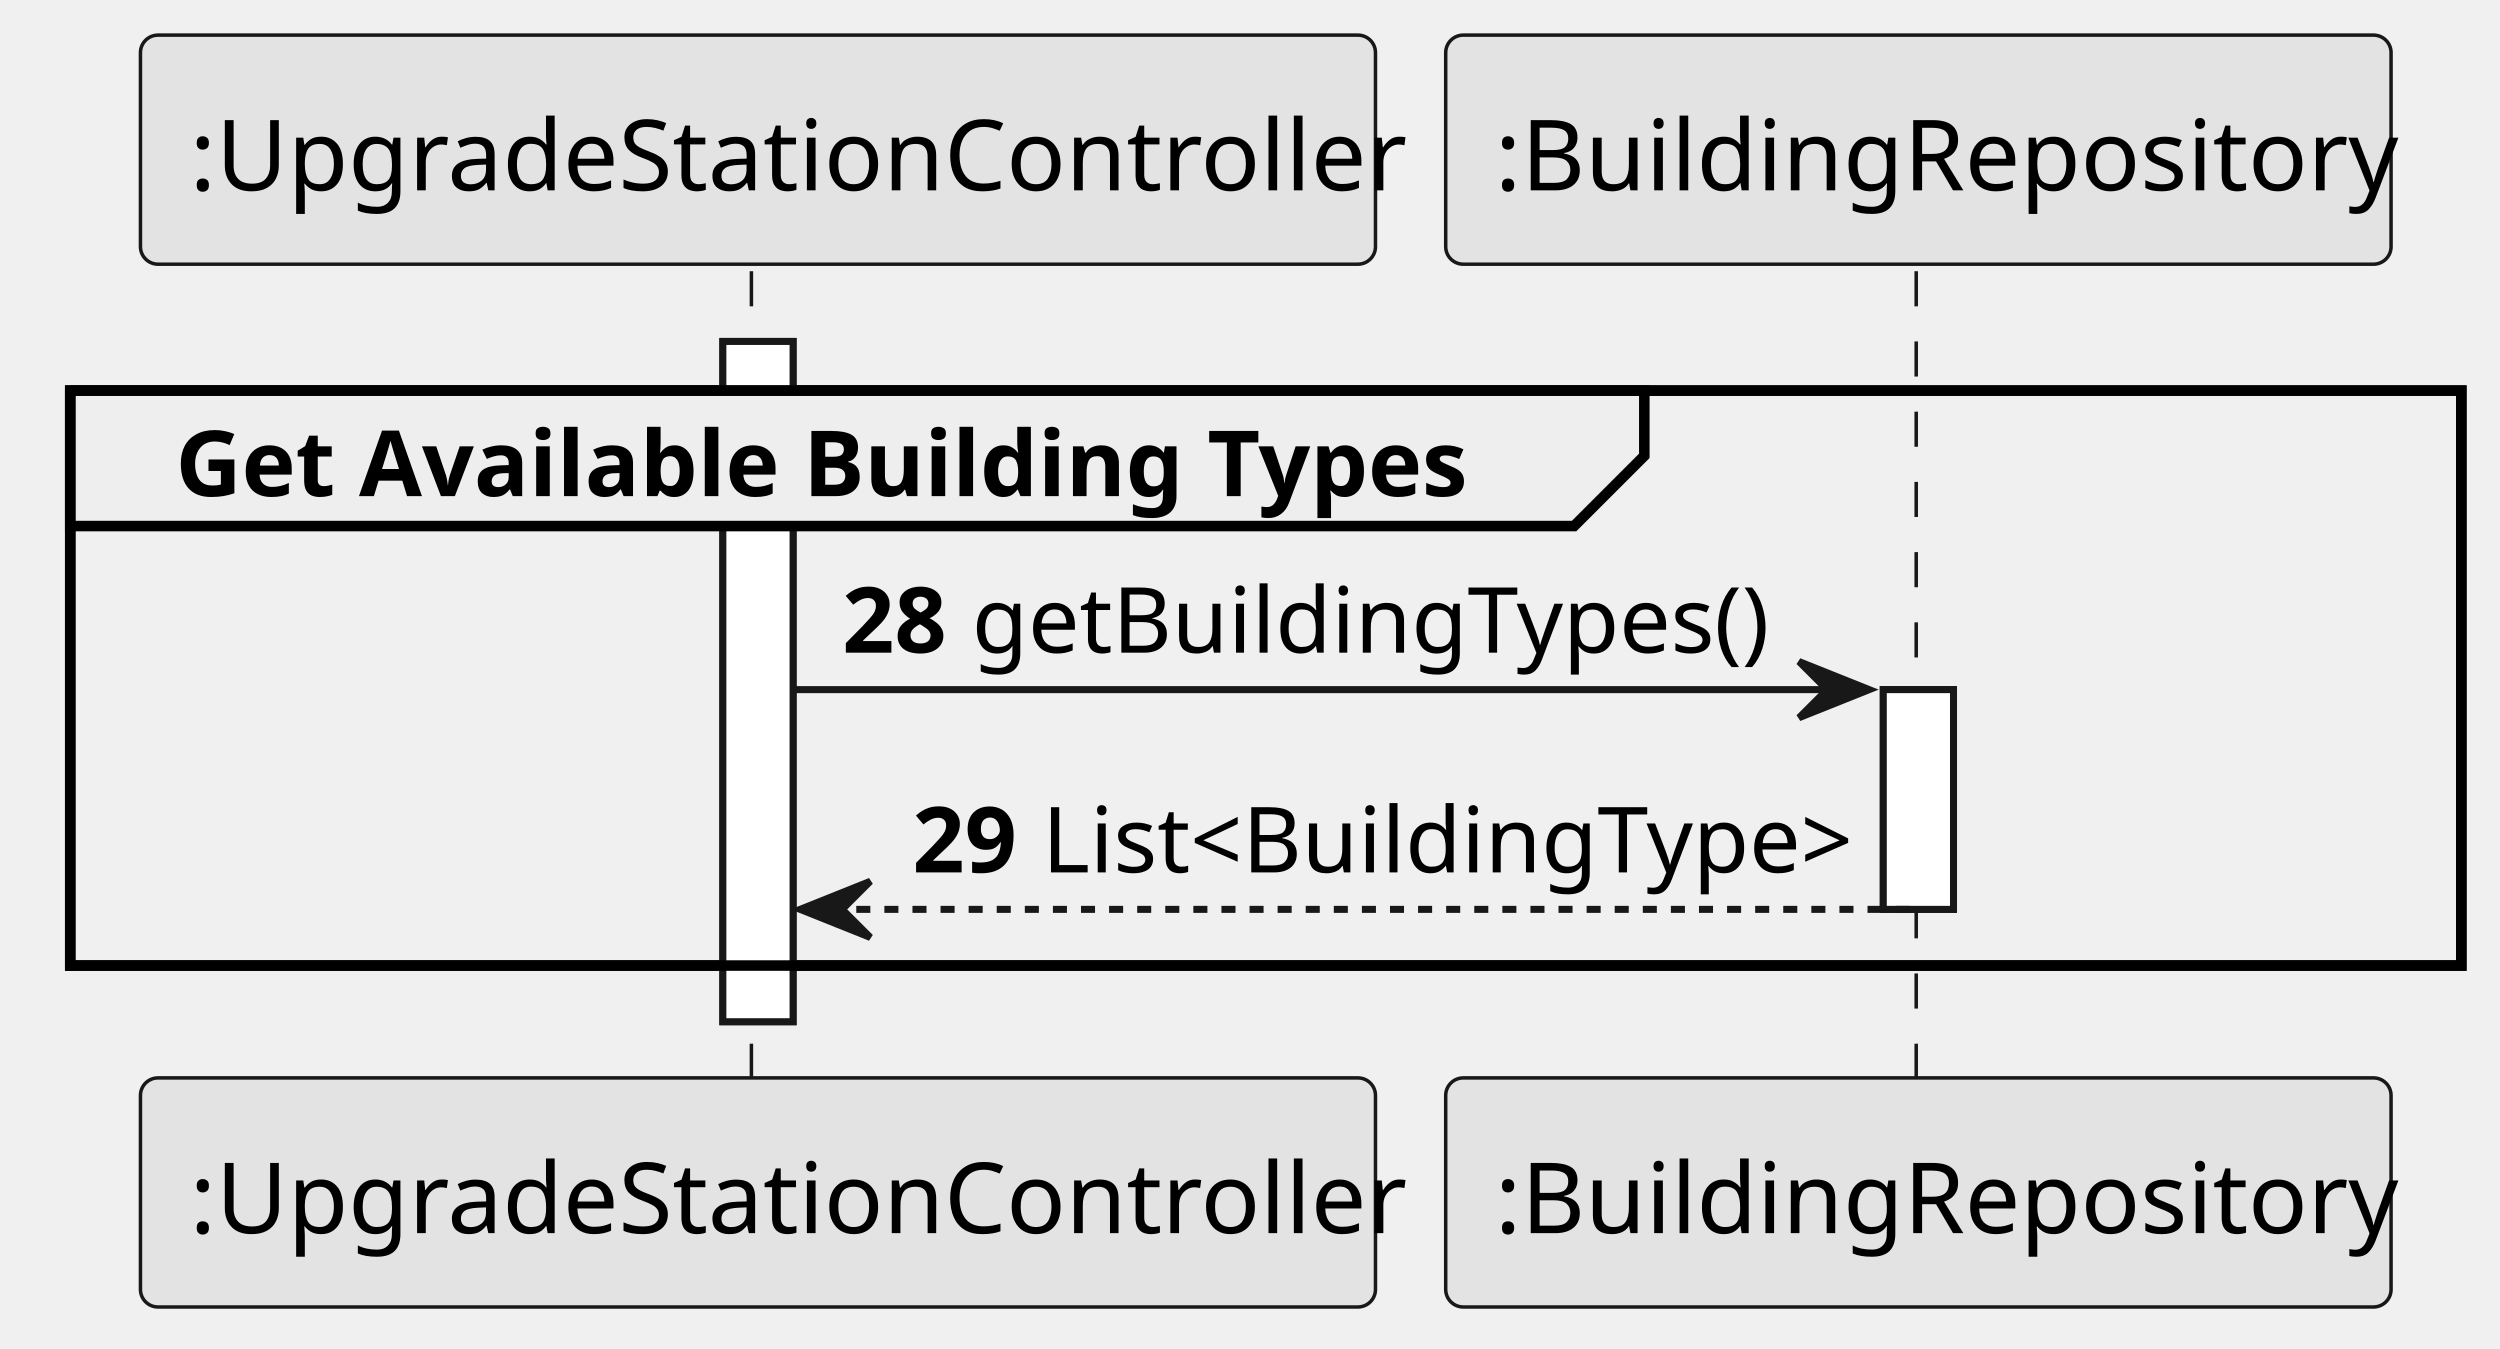
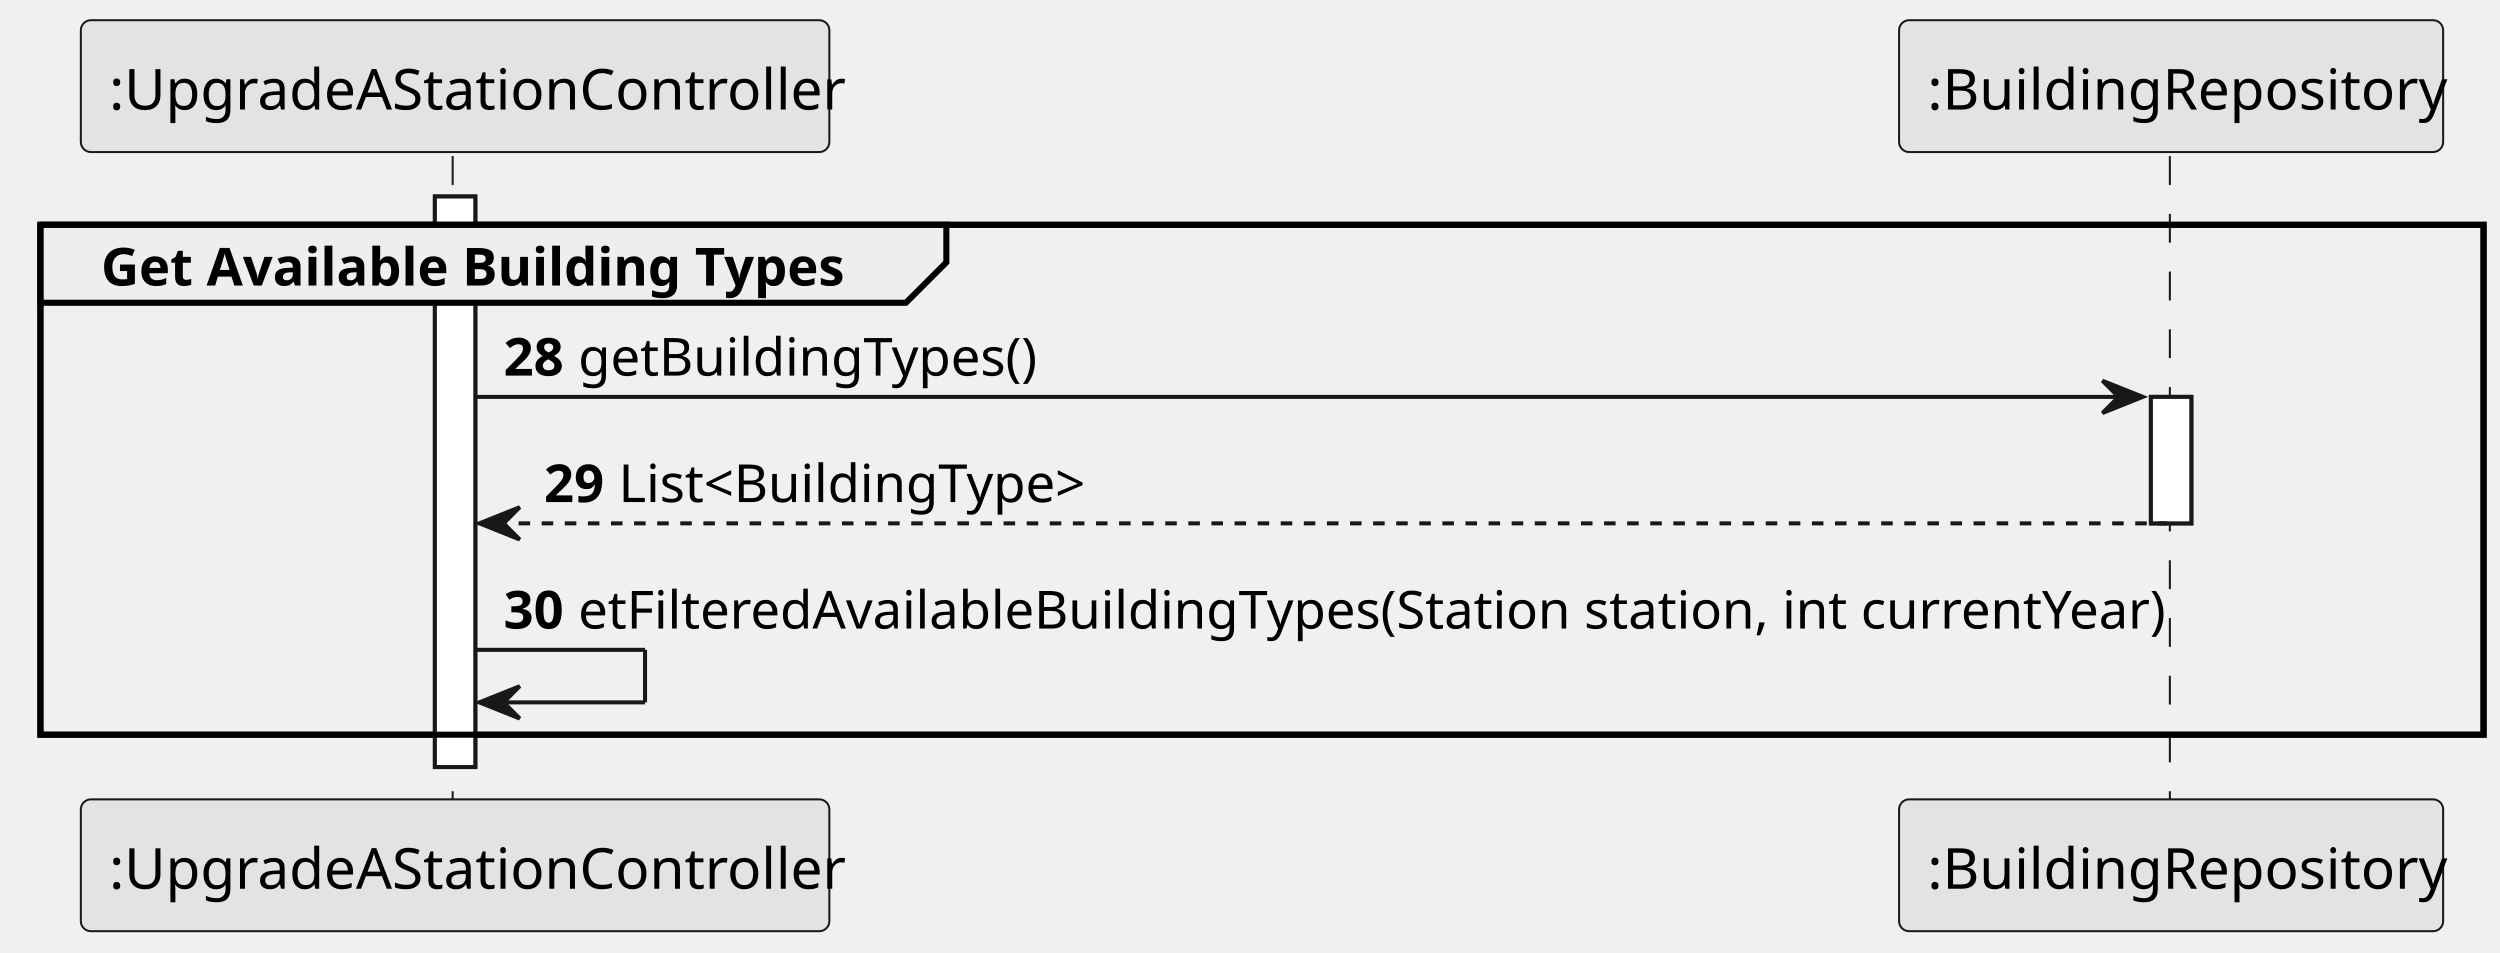
- <svg xmlns="http://www.w3.org/2000/svg" contentStyleType="text/css" height="192px" preserveAspectRatio="none" style="width:356px;height:192px;background:#FFFFFF;" version="1.1" viewBox="0 0 356 192" width="356px" zoomAndPan="magnify">
+ <svg xmlns="http://www.w3.org/2000/svg" contentStyleType="text/css" height="165.2px" preserveAspectRatio="none" style="width:433px;height:165px;background:#FFFFFF;" version="1.1" viewBox="0 0 433 165" width="434px" zoomAndPan="magnify">
  <defs />
  <g>
-     <rect fill="#FFFFFF" height="96.873" style="stroke:#181818;stroke-width:1.0;" width="10" x="102.934" y="48.621" />
-     <rect fill="#FFFFFF" height="31.291" style="stroke:#181818;stroke-width:1.0;" width="10" x="268.178" y="98.203" />
-     <rect fill="none" height="81.873" style="stroke:#000000;stroke-width:1.5;" width="340.488" x="10" y="55.621" />
-     <line style="stroke:#181818;stroke-width:0.5;stroke-dasharray:5.0,5.0;" x1="107" x2="107" y1="38.621" y2="154.494" />
-     <line style="stroke:#181818;stroke-width:0.5;stroke-dasharray:5.0,5.0;" x1="272.868" x2="272.868" y1="38.621" y2="154.494" />
-     <rect fill="#E3E3E3" height="32.621" rx="2.5" ry="2.5" style="stroke:#181818;stroke-width:0.5;" width="175.868" x="20" y="5" />
-     <text fill="#000000" font-family="sans-serif" font-size="14" lengthAdjust="spacing" textLength="161.868" x="27" y="27.107">:UpgradeStationController</text>
-     <rect fill="#E3E3E3" height="32.621" rx="2.5" ry="2.5" style="stroke:#181818;stroke-width:0.5;" width="175.868" x="20" y="153.494" />
-     <text fill="#000000" font-family="sans-serif" font-size="14" lengthAdjust="spacing" textLength="161.868" x="27" y="175.602">:UpgradeStationController</text>
-     <rect fill="#E3E3E3" height="32.621" rx="2.5" ry="2.5" style="stroke:#181818;stroke-width:0.5;" width="134.62" x="205.868" y="5" />
-     <text fill="#000000" font-family="sans-serif" font-size="14" lengthAdjust="spacing" textLength="120.62" x="212.868" y="27.107">:BuildingRepository</text>
-     <rect fill="#E3E3E3" height="32.621" rx="2.5" ry="2.5" style="stroke:#181818;stroke-width:0.5;" width="134.62" x="205.868" y="153.494" />
-     <text fill="#000000" font-family="sans-serif" font-size="14" lengthAdjust="spacing" textLength="120.62" x="212.868" y="175.602">:BuildingRepository</text>
-     <rect fill="#FFFFFF" height="96.873" style="stroke:#181818;stroke-width:1.0;" width="10" x="102.934" y="48.621" />
-     <rect fill="#FFFFFF" height="31.291" style="stroke:#181818;stroke-width:1.0;" width="10" x="268.178" y="98.203" />
-     <path d="M10,55.621 L234.15,55.621 L234.15,64.912 L224.15,74.912 L10,74.912 L10,55.621 " fill="#EEEEEE" style="stroke:#000000;stroke-width:1.5;" />
-     <rect fill="none" height="81.873" style="stroke:#000000;stroke-width:1.5;" width="340.488" x="10" y="55.621" />
-     <text fill="#000000" font-family="sans-serif" font-size="13" font-weight="bold" lengthAdjust="spacing" textLength="179.15" x="25" y="70.649">Get Available Building Types</text>
-     <polygon fill="#181818" points="256.178,94.203,266.178,98.203,256.178,102.203,260.178,98.203" style="stroke:#181818;stroke-width:1.0;" />
-     <line style="stroke:#181818;stroke-width:1.0;" x1="112.934" x2="262.178" y1="98.203" y2="98.203" />
-     <text fill="#000000" font-family="sans-serif" font-size="13" font-weight="bold" lengthAdjust="spacing" textLength="14.46" x="119.934" y="92.94">28</text>
-     <text fill="#000000" font-family="sans-serif" font-size="13" lengthAdjust="spacing" textLength="108.386" x="138.394" y="92.94">getBuildingTypes()</text>
-     <polygon fill="#181818" points="123.934,125.494,113.934,129.494,123.934,133.494,119.934,129.494" style="stroke:#181818;stroke-width:1.0;" />
-     <line style="stroke:#181818;stroke-width:1.0;stroke-dasharray:2.0,2.0;" x1="117.934" x2="272.178" y1="129.494" y2="129.494" />
-     <text fill="#000000" font-family="sans-serif" font-size="13" font-weight="bold" lengthAdjust="spacing" textLength="14.46" x="129.934" y="124.231">29</text>
-     <text fill="#000000" font-family="sans-serif" font-size="13" lengthAdjust="spacing" textLength="110.57" x="148.394" y="124.231">List&lt;BuildingType&gt;</text>
+     <rect fill="#FFFFFF" height="98.815" style="stroke:#181818;stroke-width:0.7;" width="7" x="75.322" y="34.035" />
+     <rect fill="#FFFFFF" height="21.904" style="stroke:#181818;stroke-width:0.7;" width="7" x="372.536" y="68.742" />
+     <rect fill="none" height="88.315" style="stroke:#000000;stroke-width:1.05;" width="423.153" x="7" y="38.935" />
+     <line style="stroke:#181818;stroke-width:0.35;stroke-dasharray:5.0,5.0;" x1="78.4" x2="78.4" y1="27.035" y2="139.15" />
+     <line style="stroke:#181818;stroke-width:0.35;stroke-dasharray:5.0,5.0;" x1="375.819" x2="375.819" y1="27.035" y2="139.15" />
+     <rect fill="#E3E3E3" height="22.835" rx="1.75" ry="1.75" style="stroke:#181818;stroke-width:0.35;" width="129.644" x="14" y="3.5" />
+     <text fill="#000000" font-family="sans-serif" font-size="9.8" lengthAdjust="spacing" textLength="119.844" x="18.9" y="18.975">:UpgradeAStationController</text>
+     <rect fill="#E3E3E3" height="22.835" rx="1.75" ry="1.75" style="stroke:#181818;stroke-width:0.35;" width="129.644" x="14" y="138.45" />
+     <text fill="#000000" font-family="sans-serif" font-size="9.8" lengthAdjust="spacing" textLength="119.844" x="18.9" y="153.925">:UpgradeAStationController</text>
+     <rect fill="#E3E3E3" height="22.835" rx="1.75" ry="1.75" style="stroke:#181818;stroke-width:0.35;" width="94.234" x="328.919" y="3.5" />
+     <text fill="#000000" font-family="sans-serif" font-size="9.8" lengthAdjust="spacing" textLength="84.434" x="333.819" y="18.975">:BuildingRepository</text>
+     <rect fill="#E3E3E3" height="22.835" rx="1.75" ry="1.75" style="stroke:#181818;stroke-width:0.35;" width="94.234" x="328.919" y="138.45" />
+     <text fill="#000000" font-family="sans-serif" font-size="9.8" lengthAdjust="spacing" textLength="84.434" x="333.819" y="153.925">:BuildingRepository</text>
+     <rect fill="#FFFFFF" height="98.815" style="stroke:#181818;stroke-width:0.7;" width="7" x="75.322" y="34.035" />
+     <rect fill="#FFFFFF" height="21.904" style="stroke:#181818;stroke-width:0.7;" width="7" x="372.536" y="68.742" />
+     <path d="M7,38.935 L163.905,38.935 L163.905,45.438 L156.905,52.438 L7,52.438 L7,38.935 " fill="#EEEEEE" style="stroke:#000000;stroke-width:1.05;" />
+     <rect fill="none" height="88.315" style="stroke:#000000;stroke-width:1.05;" width="423.153" x="7" y="38.935" />
+     <text fill="#000000" font-family="sans-serif" font-size="9.1" font-weight="bold" lengthAdjust="spacing" textLength="125.405" x="17.5" y="49.455">Get Available Building Types</text>
+     <polygon fill="#181818" points="364.136,65.942,371.136,68.742,364.136,71.542,366.936,68.742" style="stroke:#181818;stroke-width:0.7;" />
+     <line style="stroke:#181818;stroke-width:0.7;" x1="82.322" x2="368.336" y1="68.742" y2="68.742" />
+     <text fill="#000000" font-family="sans-serif" font-size="9.1" font-weight="bold" lengthAdjust="spacing" textLength="10.122" x="87.222" y="65.058">28</text>
+     <text fill="#000000" font-family="sans-serif" font-size="9.1" lengthAdjust="spacing" textLength="75.87" x="100.144" y="65.058">getBuildingTypes()</text>
+     <polygon fill="#181818" points="90.022,87.846,83.022,90.646,90.022,93.446,87.222,90.646" style="stroke:#181818;stroke-width:0.7;" />
+     <line style="stroke:#181818;stroke-width:0.7;stroke-dasharray:2.0,2.0;" x1="85.822" x2="375.336" y1="90.646" y2="90.646" />
+     <text fill="#000000" font-family="sans-serif" font-size="9.1" font-weight="bold" lengthAdjust="spacing" textLength="10.122" x="94.222" y="86.962">29</text>
+     <text fill="#000000" font-family="sans-serif" font-size="9.1" lengthAdjust="spacing" textLength="77.399" x="107.144" y="86.962">List&lt;BuildingType&gt;</text>
+     <line style="stroke:#181818;stroke-width:0.7;" x1="82.322" x2="111.722" y1="112.55" y2="112.55" />
+     <line style="stroke:#181818;stroke-width:0.7;" x1="111.722" x2="111.722" y1="112.55" y2="121.65" />
+     <line style="stroke:#181818;stroke-width:0.7;" x1="83.022" x2="111.722" y1="121.65" y2="121.65" />
+     <polygon fill="#181818" points="90.022,118.85,83.022,121.65,90.022,124.45,87.222,121.65" style="stroke:#181818;stroke-width:0.7;" />
+     <text fill="#000000" font-family="sans-serif" font-size="9.1" font-weight="bold" lengthAdjust="spacing" textLength="10.122" x="87.222" y="108.866">30</text>
+     <text fill="#000000" font-family="sans-serif" font-size="9.1" lengthAdjust="spacing" textLength="260.492" x="100.144" y="108.866">etFilteredAvailableBuildingTypes(Station station, int currentYear)</text>
  </g>
</svg>
